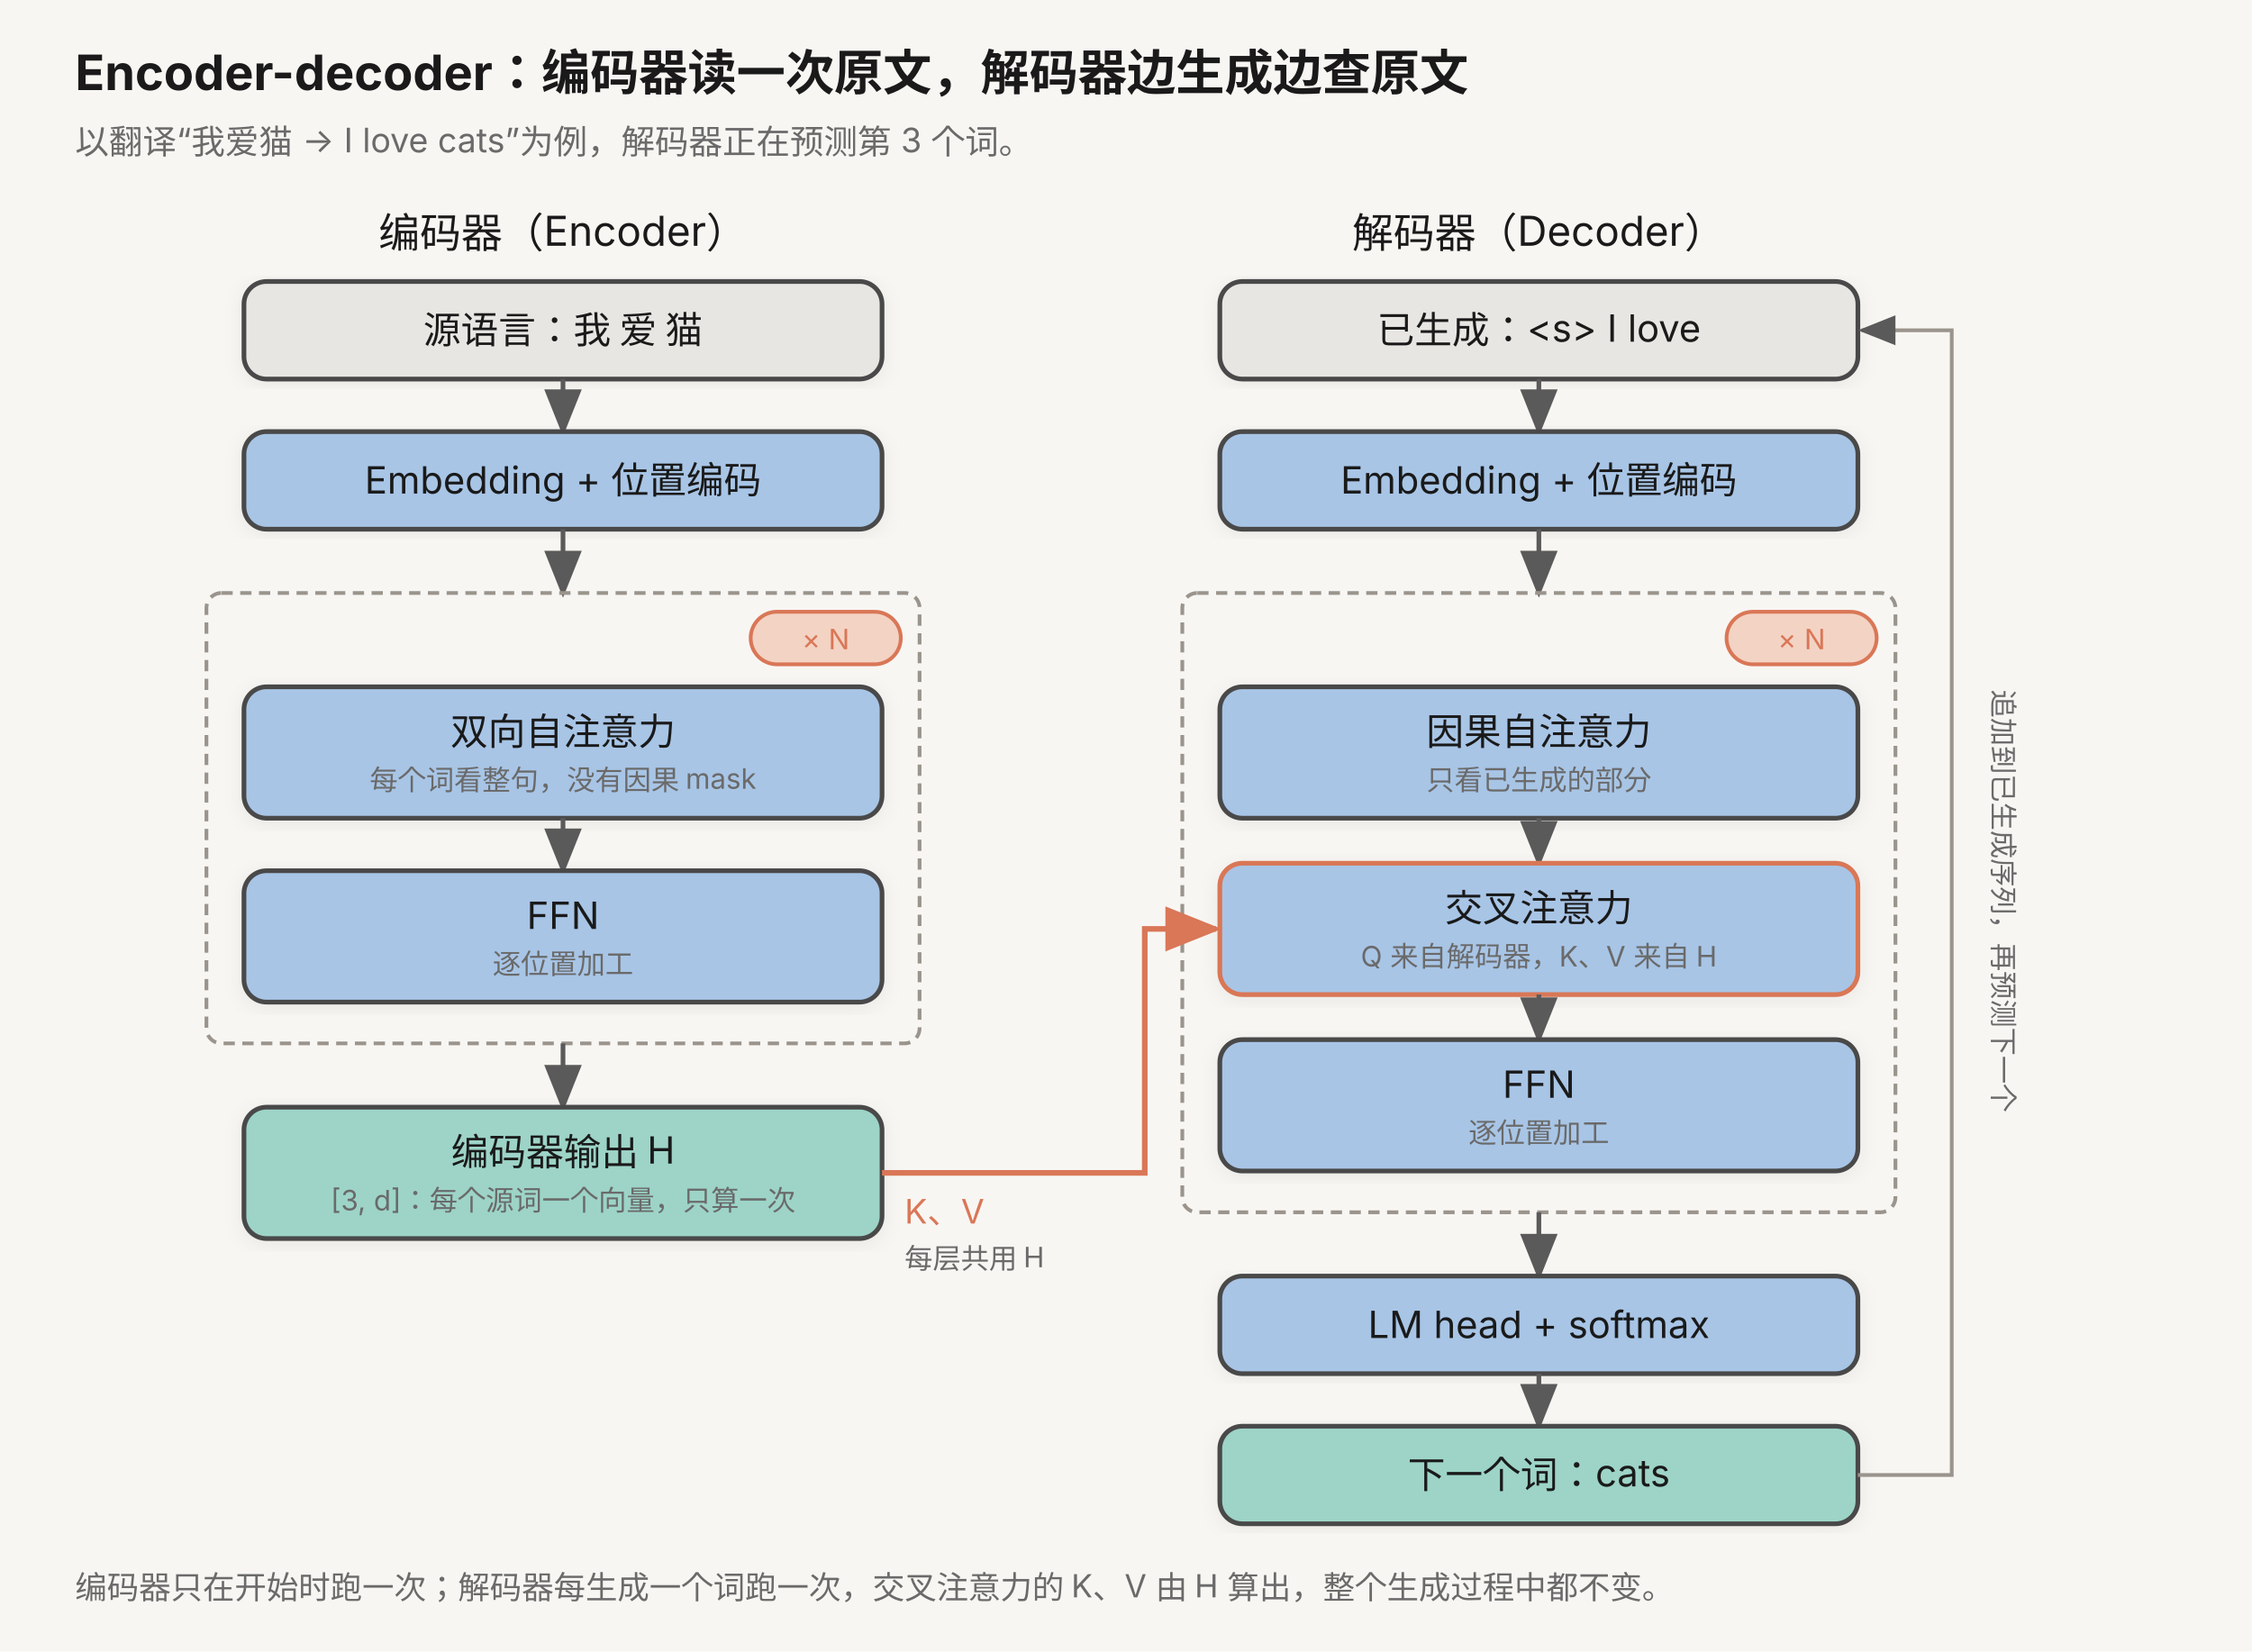
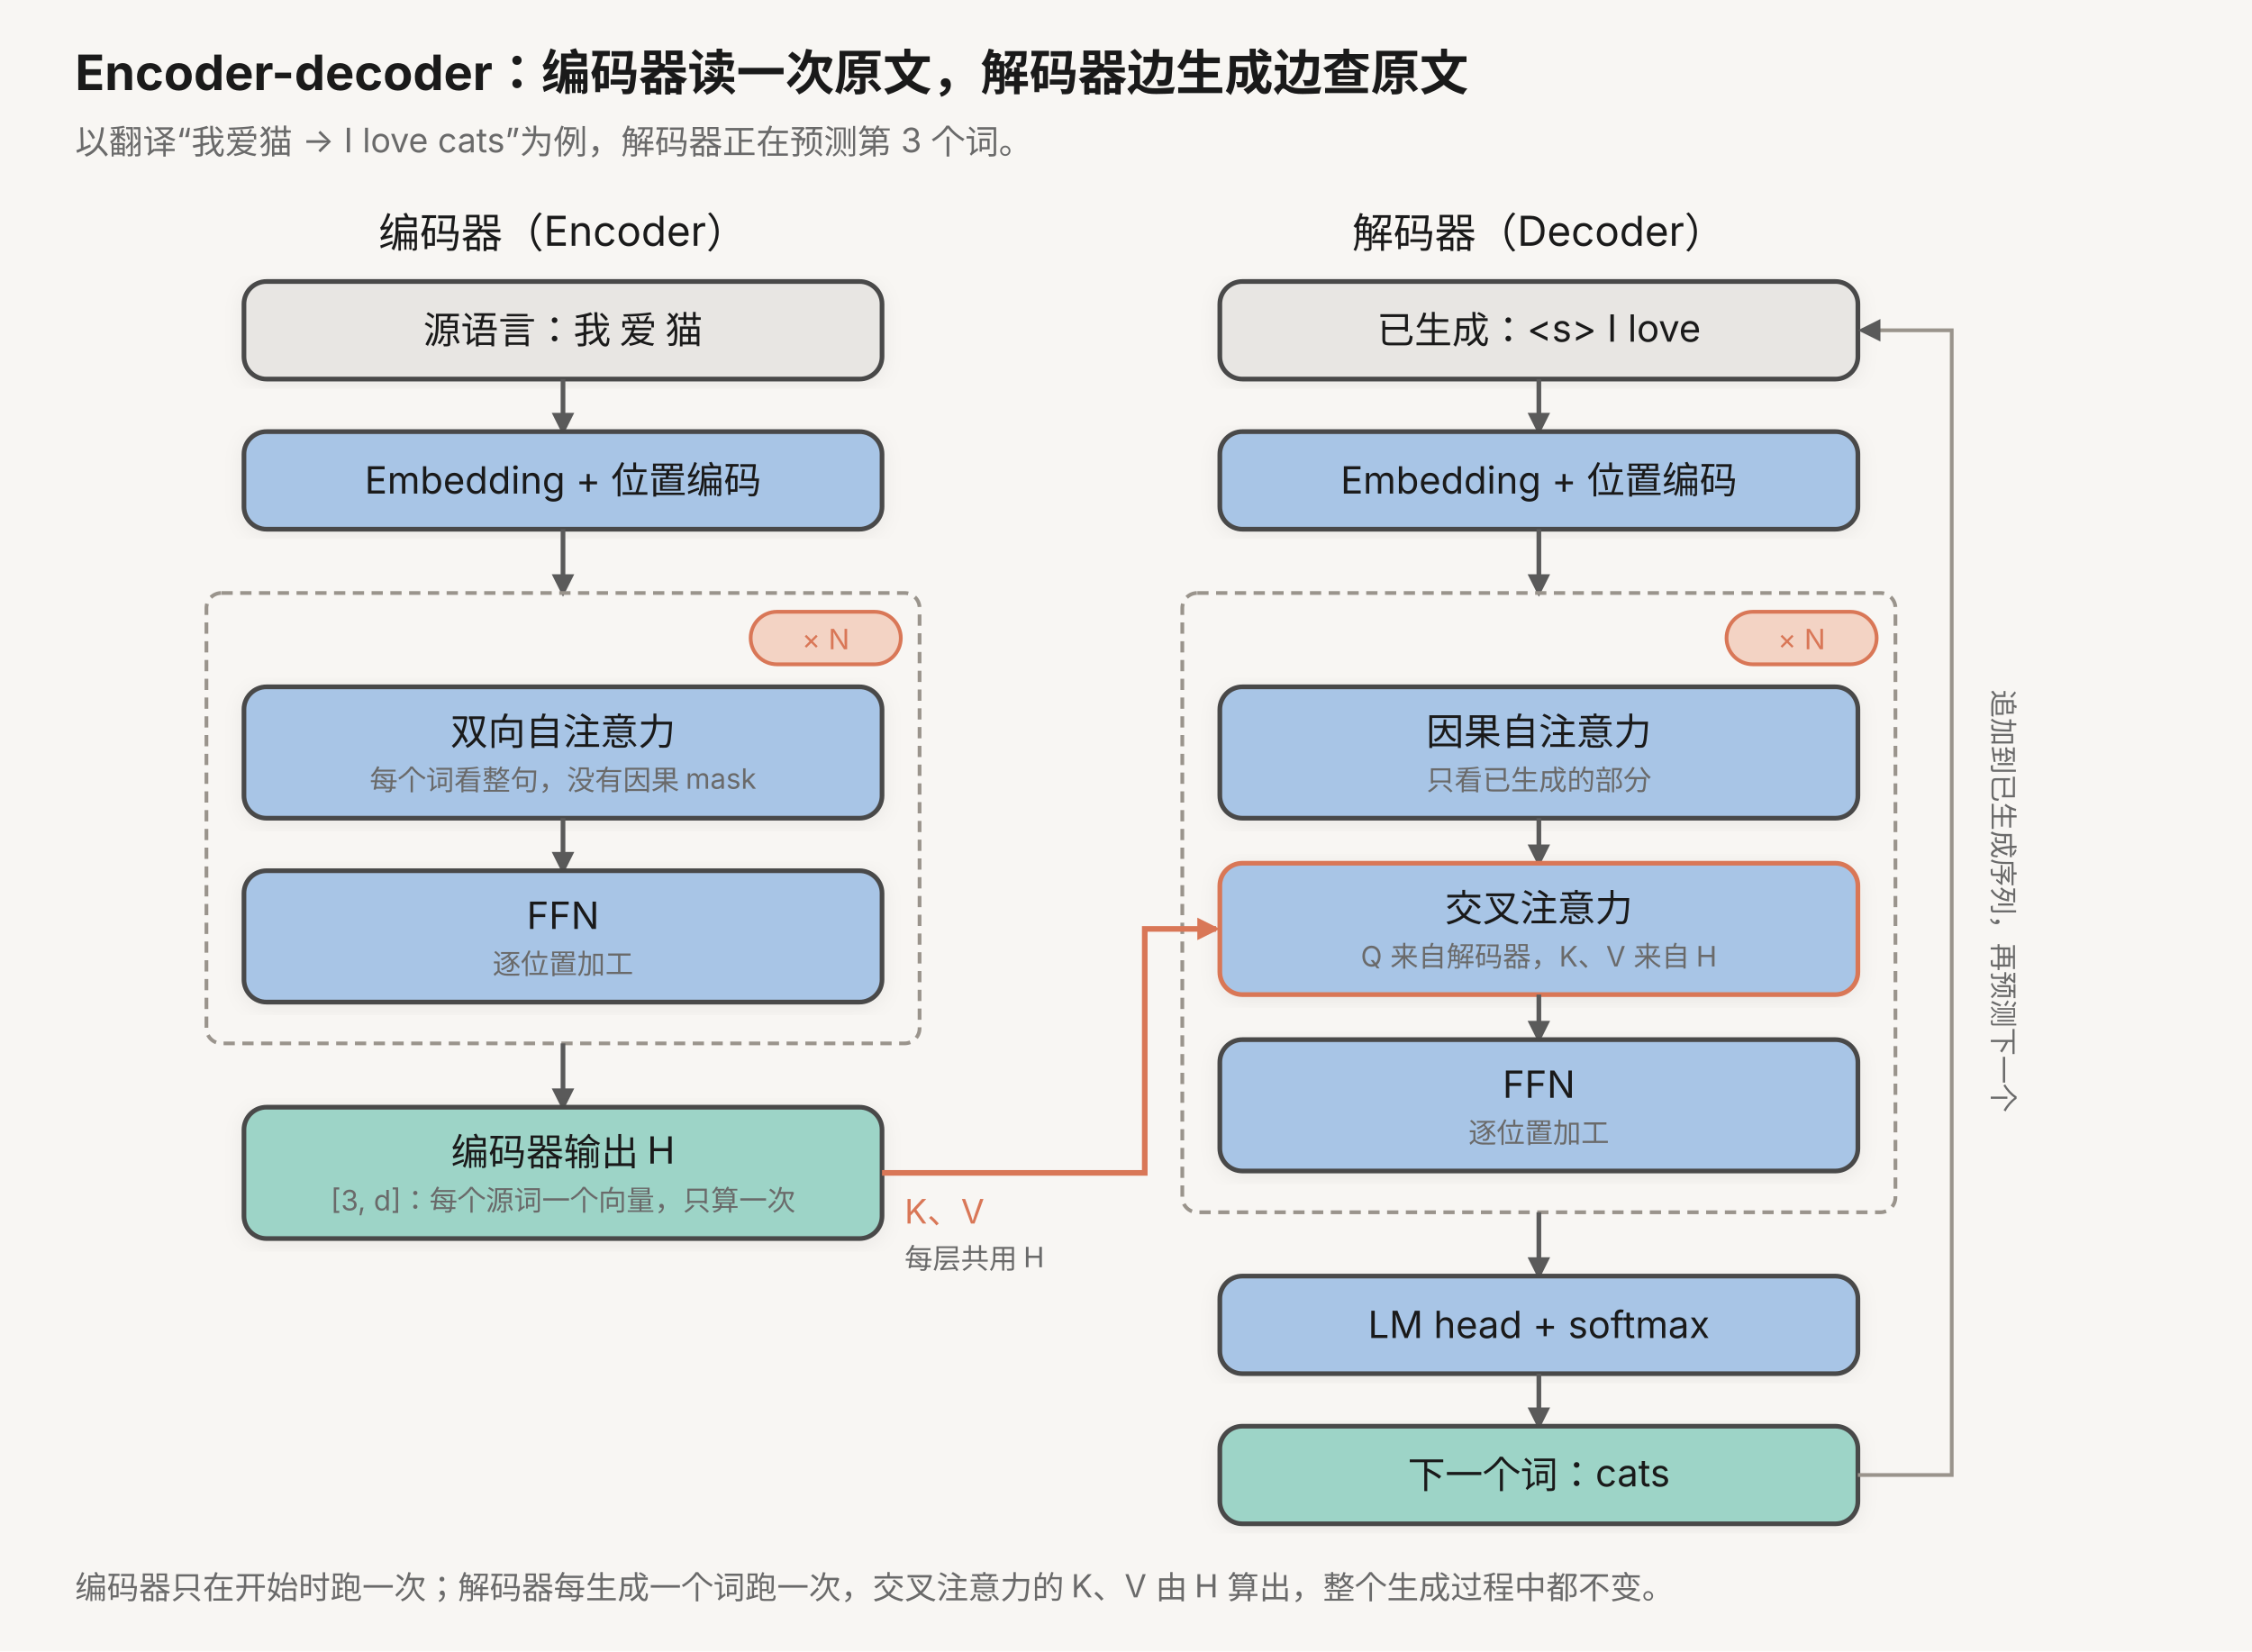
<svg xmlns="http://www.w3.org/2000/svg" width="1200" height="880" viewBox="0 0 1200 880">
  <style>text{font-family:-apple-system,'Segoe UI','PingFang SC','Microsoft YaHei','SimHei',sans-serif}</style>
  <defs>
-     <marker id="arrow" markerWidth="10" markerHeight="8" refX="9" refY="4" orient="auto">
-       <path d="M0 0L10 4L0 8Z" fill="#5a5a5a" />
+     <marker id="arrow" markerWidth="12" markerHeight="12" refX="10" refY="6" orient="auto" markerUnits="userSpaceOnUse">
+       <path d="M0 0L12 6L0 12Z" fill="#5a5a5a" />
    </marker>
-     <marker id="arrow-clay" markerWidth="10" markerHeight="8" refX="9" refY="4" orient="auto">
-       <path d="M0 0L10 4L0 8Z" fill="#d97757" />
+     <marker id="arrow-clay" markerWidth="12" markerHeight="12" refX="10" refY="6" orient="auto" markerUnits="userSpaceOnUse">
+       <path d="M0 0L12 6L0 12Z" fill="#d97757" />
    </marker>
    <filter id="soft">
      <feDropShadow dx="0" dy="2" stdDeviation="5" flood-color="#000" flood-opacity="0.06" />
    </filter>
  </defs>
  <rect width="1200" height="880" fill="#f8f6f3" />
  <text x="40" y="48" font-size="26" fill="#1a1a1a" text-anchor="start" font-weight="700">Encoder-decoder：编码器读一次原文，解码器边生成边查原文</text>
  <text x="40" y="82" font-size="18" fill="#6a6a6a" text-anchor="start">以翻译“我爱猫 → I love cats”为例，解码器正在预测第 3 个词。</text>
  <text x="300" y="132" font-size="22" fill="#1a1a1a" text-anchor="middle">编码器（Encoder）</text>
  <rect x="130.0" y="150" width="340" height="52" rx="12" fill="#e8e6e3" stroke="#4a4a4a" stroke-width="2.5" filter="url(#soft)" />
  <text x="300" y="183.0" font-size="20" fill="#1a1a1a" text-anchor="middle">源语言：我 爱 猫</text>
  <path d="M300 202V230" fill="none" stroke="#5a5a5a" stroke-width="2.5" marker-end="url(#arrow)" />
  <rect x="130.0" y="230" width="340" height="52" rx="12" fill="#a8c5e6" stroke="#4a4a4a" stroke-width="2.5" filter="url(#soft)" />
  <text x="300" y="263.0" font-size="20" fill="#1a1a1a" text-anchor="middle">Embedding + 位置编码</text>
  <path d="M300 282V316" fill="none" stroke="#5a5a5a" stroke-width="2.5" marker-end="url(#arrow)" />
  <rect x="110.0" y="316" width="380" height="240" rx="8" fill="none" stroke="#9a948c" stroke-width="2" stroke-dasharray="6,4" />
  <rect x="400.0" y="326" width="80" height="28" rx="14" fill="#f3d3c4" stroke="#d97757" stroke-width="2" />
  <text x="440.0" y="346" font-size="15" fill="#d97757" text-anchor="middle">× N</text>
  <rect x="130.0" y="366" width="340" height="70" rx="12" fill="#a8c5e6" stroke="#4a4a4a" stroke-width="2.5" filter="url(#soft)" />
  <text x="300" y="397.0" font-size="20" fill="#1a1a1a" text-anchor="middle">双向自注意力</text>
  <text x="300" y="421.0" font-size="15" fill="#6a6a6a" text-anchor="middle">每个词看整句，没有因果 mask</text>
  <path d="M300 436V464" fill="none" stroke="#5a5a5a" stroke-width="2.5" marker-end="url(#arrow)" />
  <rect x="130.0" y="464" width="340" height="70" rx="12" fill="#a8c5e6" stroke="#4a4a4a" stroke-width="2.5" filter="url(#soft)" />
  <text x="300" y="495.0" font-size="20" fill="#1a1a1a" text-anchor="middle">FFN</text>
  <text x="300" y="519.0" font-size="15" fill="#6a6a6a" text-anchor="middle">逐位置加工</text>
  <path d="M300 556V590" fill="none" stroke="#5a5a5a" stroke-width="2.5" marker-end="url(#arrow)" />
  <rect x="130.0" y="590" width="340" height="70" rx="12" fill="#9dd4c7" stroke="#4a4a4a" stroke-width="2.5" filter="url(#soft)" />
  <text x="300" y="621.0" font-size="20" fill="#1a1a1a" text-anchor="middle">编码器输出 H</text>
  <text x="300" y="645.0" font-size="15" fill="#6a6a6a" text-anchor="middle">[3, d]：每个源词一个向量，只算一次</text>
  <text x="820" y="132" font-size="22" fill="#1a1a1a" text-anchor="middle">解码器（Decoder）</text>
  <rect x="650.0" y="150" width="340" height="52" rx="12" fill="#e8e6e3" stroke="#4a4a4a" stroke-width="2.5" filter="url(#soft)" />
  <text x="820" y="183.0" font-size="20" fill="#1a1a1a" text-anchor="middle">已生成：&lt;s&gt; I love</text>
  <path d="M820 202V230" fill="none" stroke="#5a5a5a" stroke-width="2.5" marker-end="url(#arrow)" />
  <rect x="650.0" y="230" width="340" height="52" rx="12" fill="#a8c5e6" stroke="#4a4a4a" stroke-width="2.5" filter="url(#soft)" />
  <text x="820" y="263.0" font-size="20" fill="#1a1a1a" text-anchor="middle">Embedding + 位置编码</text>
  <path d="M820 282V316" fill="none" stroke="#5a5a5a" stroke-width="2.5" marker-end="url(#arrow)" />
  <rect x="630.0" y="316" width="380" height="330" rx="8" fill="none" stroke="#9a948c" stroke-width="2" stroke-dasharray="6,4" />
  <rect x="920.0" y="326" width="80" height="28" rx="14" fill="#f3d3c4" stroke="#d97757" stroke-width="2" />
  <text x="960.0" y="346" font-size="15" fill="#d97757" text-anchor="middle">× N</text>
  <rect x="650.0" y="366" width="340" height="70" rx="12" fill="#a8c5e6" stroke="#4a4a4a" stroke-width="2.5" filter="url(#soft)" />
  <text x="820" y="397.0" font-size="20" fill="#1a1a1a" text-anchor="middle">因果自注意力</text>
  <text x="820" y="421.0" font-size="15" fill="#6a6a6a" text-anchor="middle">只看已生成的部分</text>
  <path d="M820 436V460" fill="none" stroke="#5a5a5a" stroke-width="2.5" marker-end="url(#arrow)" />
  <rect x="650.0" y="460" width="340" height="70" rx="12" fill="#a8c5e6" stroke="#d97757" stroke-width="2.5" filter="url(#soft)" />
  <text x="820" y="491.0" font-size="20" fill="#1a1a1a" text-anchor="middle">交叉注意力</text>
  <text x="820" y="515.0" font-size="15" fill="#6a6a6a" text-anchor="middle">Q 来自解码器，K、V 来自 H</text>
  <path d="M820 530V554" fill="none" stroke="#5a5a5a" stroke-width="2.5" marker-end="url(#arrow)" />
  <rect x="650.0" y="554" width="340" height="70" rx="12" fill="#a8c5e6" stroke="#4a4a4a" stroke-width="2.5" filter="url(#soft)" />
  <text x="820" y="585.0" font-size="20" fill="#1a1a1a" text-anchor="middle">FFN</text>
  <text x="820" y="609.0" font-size="15" fill="#6a6a6a" text-anchor="middle">逐位置加工</text>
  <path d="M820 646V680" fill="none" stroke="#5a5a5a" stroke-width="2.5" marker-end="url(#arrow)" />
  <rect x="650.0" y="680" width="340" height="52" rx="12" fill="#a8c5e6" stroke="#4a4a4a" stroke-width="2.5" filter="url(#soft)" />
  <text x="820" y="713.0" font-size="20" fill="#1a1a1a" text-anchor="middle">LM head + softmax</text>
  <path d="M820 732V760" fill="none" stroke="#5a5a5a" stroke-width="2.5" marker-end="url(#arrow)" />
  <rect x="650.0" y="760" width="340" height="52" rx="12" fill="#9dd4c7" stroke="#4a4a4a" stroke-width="2.5" filter="url(#soft)" />
  <text x="820" y="793.0" font-size="20" fill="#1a1a1a" text-anchor="middle">下一个词：cats</text>
  <path d="M470.0 625H610.0V495H648.0" fill="none" stroke="#d97757" stroke-width="3" marker-end="url(#arrow-clay)" />
  <text x="482.0" y="652" font-size="18" fill="#d97757" text-anchor="start">K、V</text>
  <text x="482.0" y="676" font-size="15" fill="#6a6a6a" text-anchor="start">每层共用 H</text>
  <path d="M990.0 786H1040.0V176H992.0" fill="none" stroke="#9a948c" stroke-width="2" marker-end="url(#arrow)" />
  <text x="1062.0" y="480" font-size="15" fill="#6a6a6a" text-anchor="middle" transform="rotate(90 1062.0 480)">追加到已生成序列，再预测下一个</text>
  <text x="40" y="852" font-size="17" fill="#6a6a6a" text-anchor="start">编码器只在开始时跑一次；解码器每生成一个词跑一次，交叉注意力的 K、V 由 H 算出，整个生成过程中都不变。</text>
</svg>
